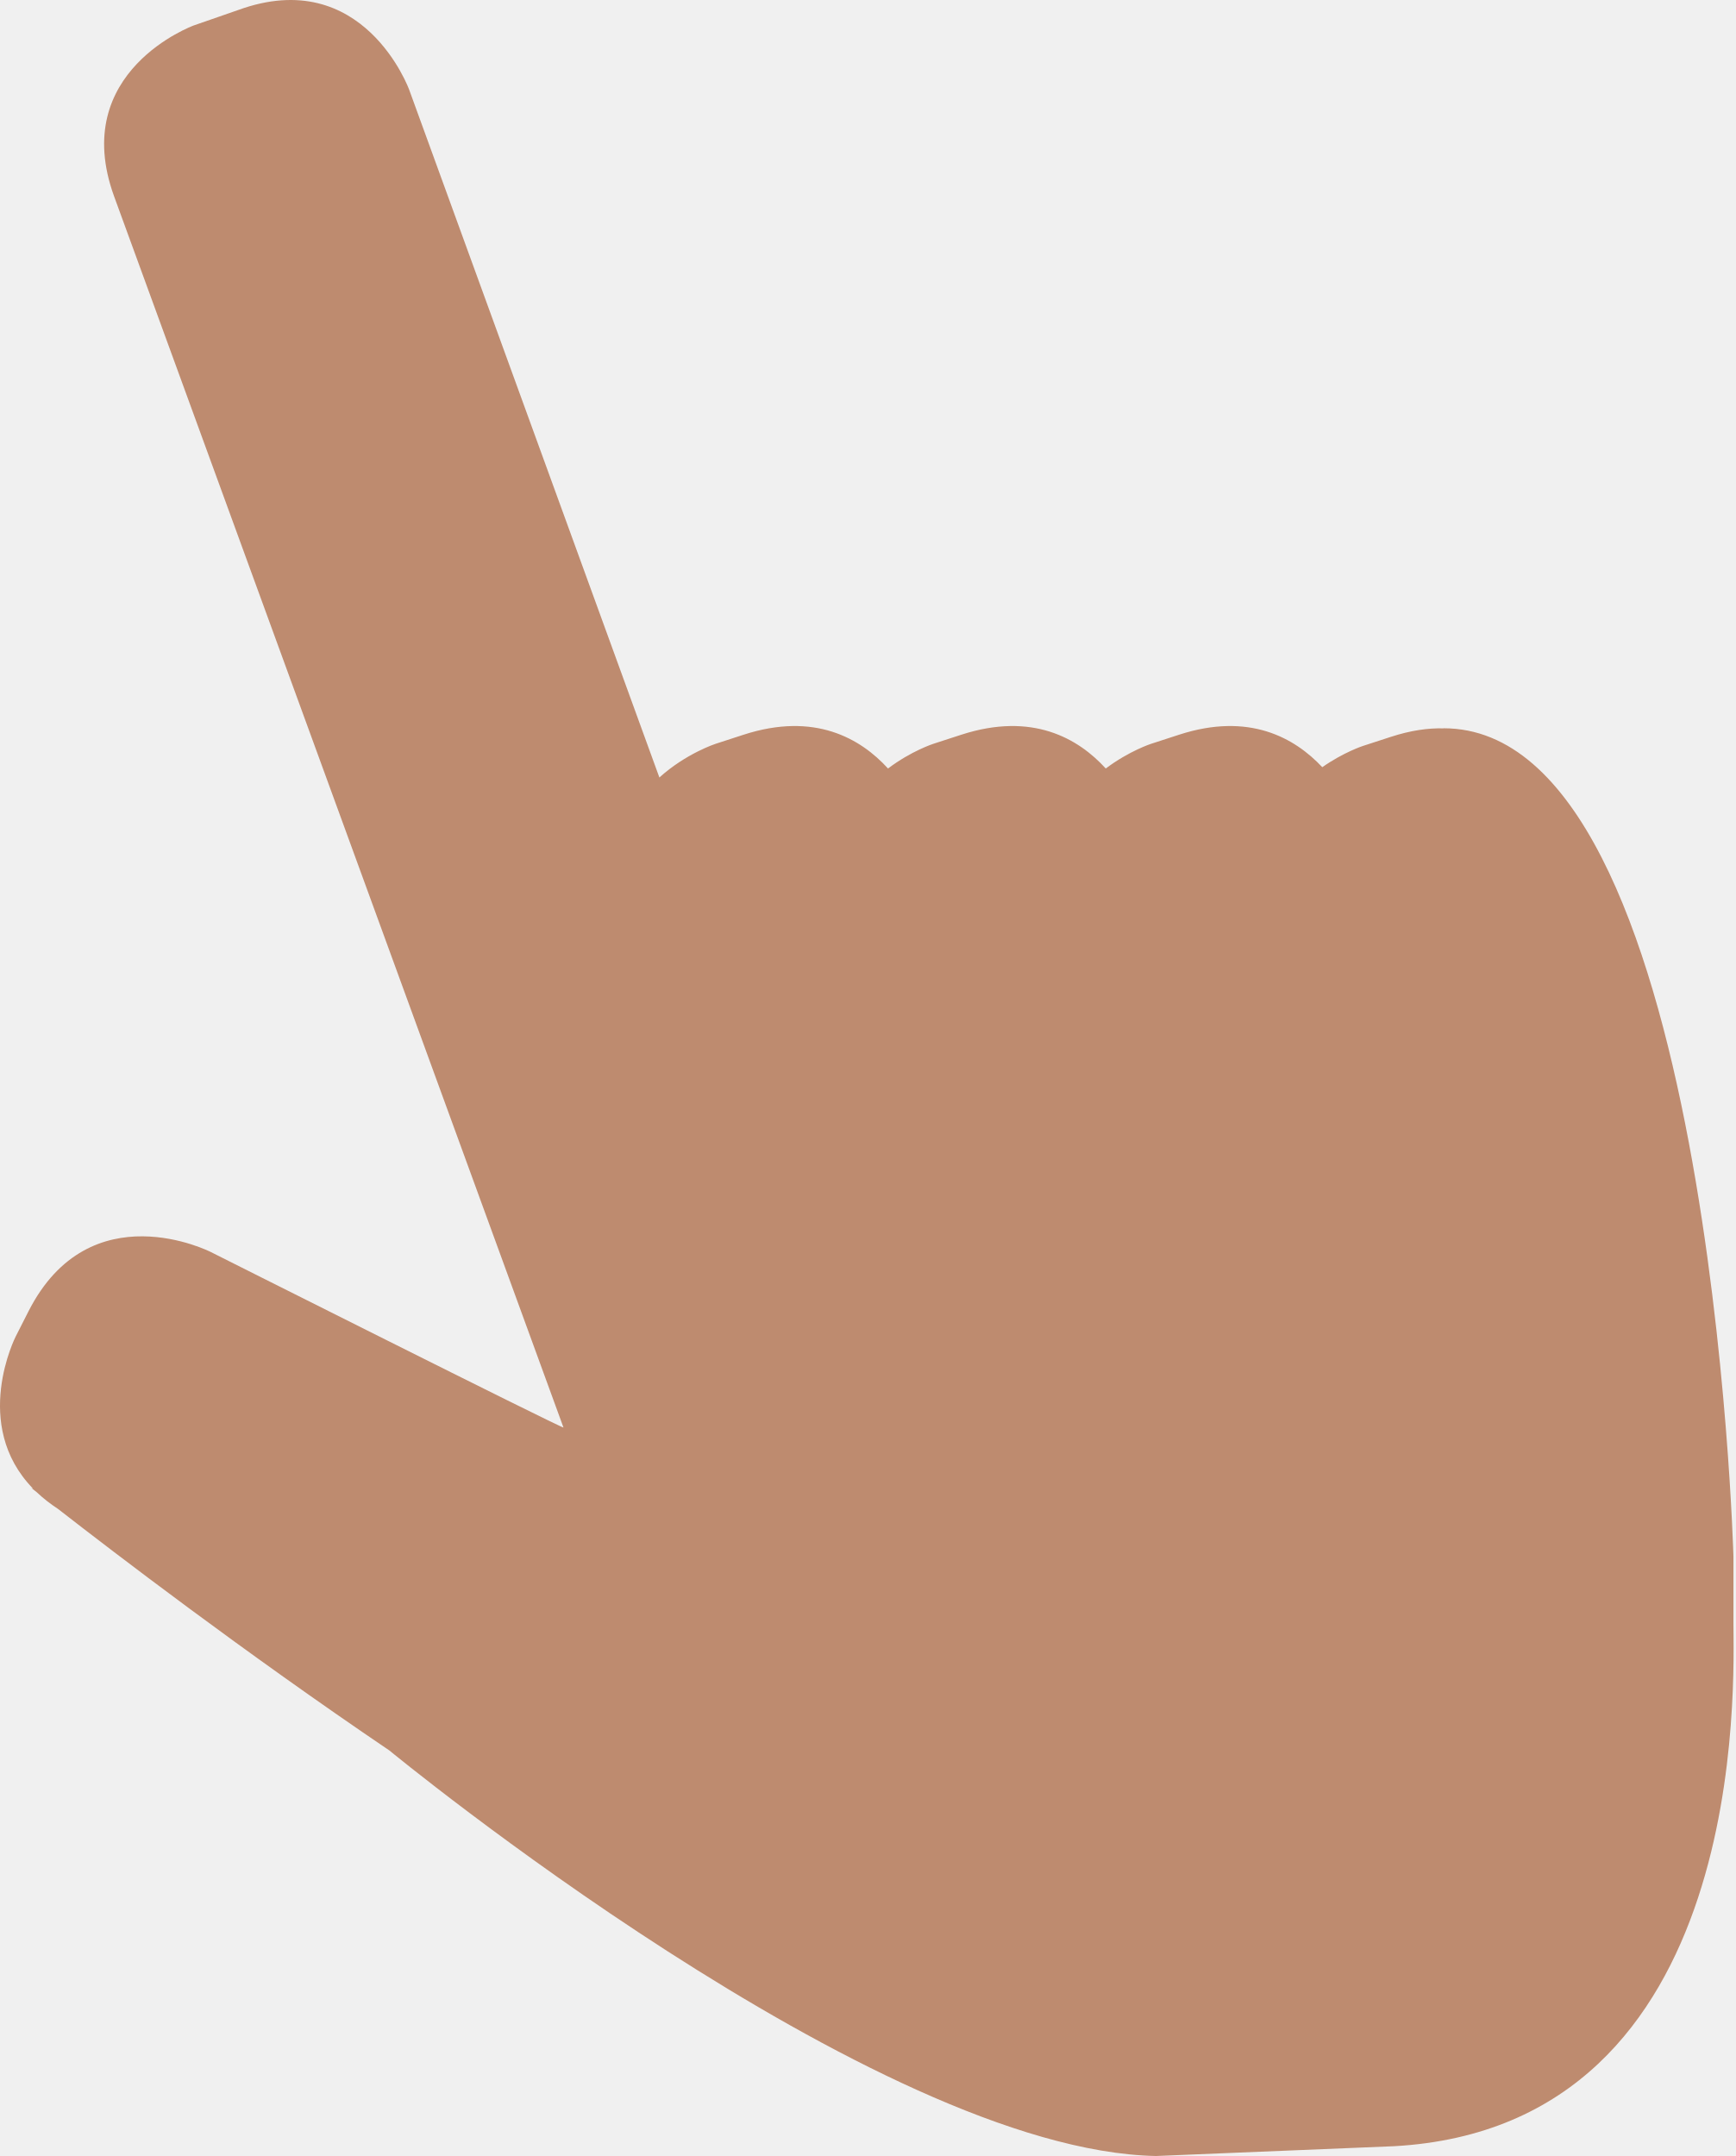
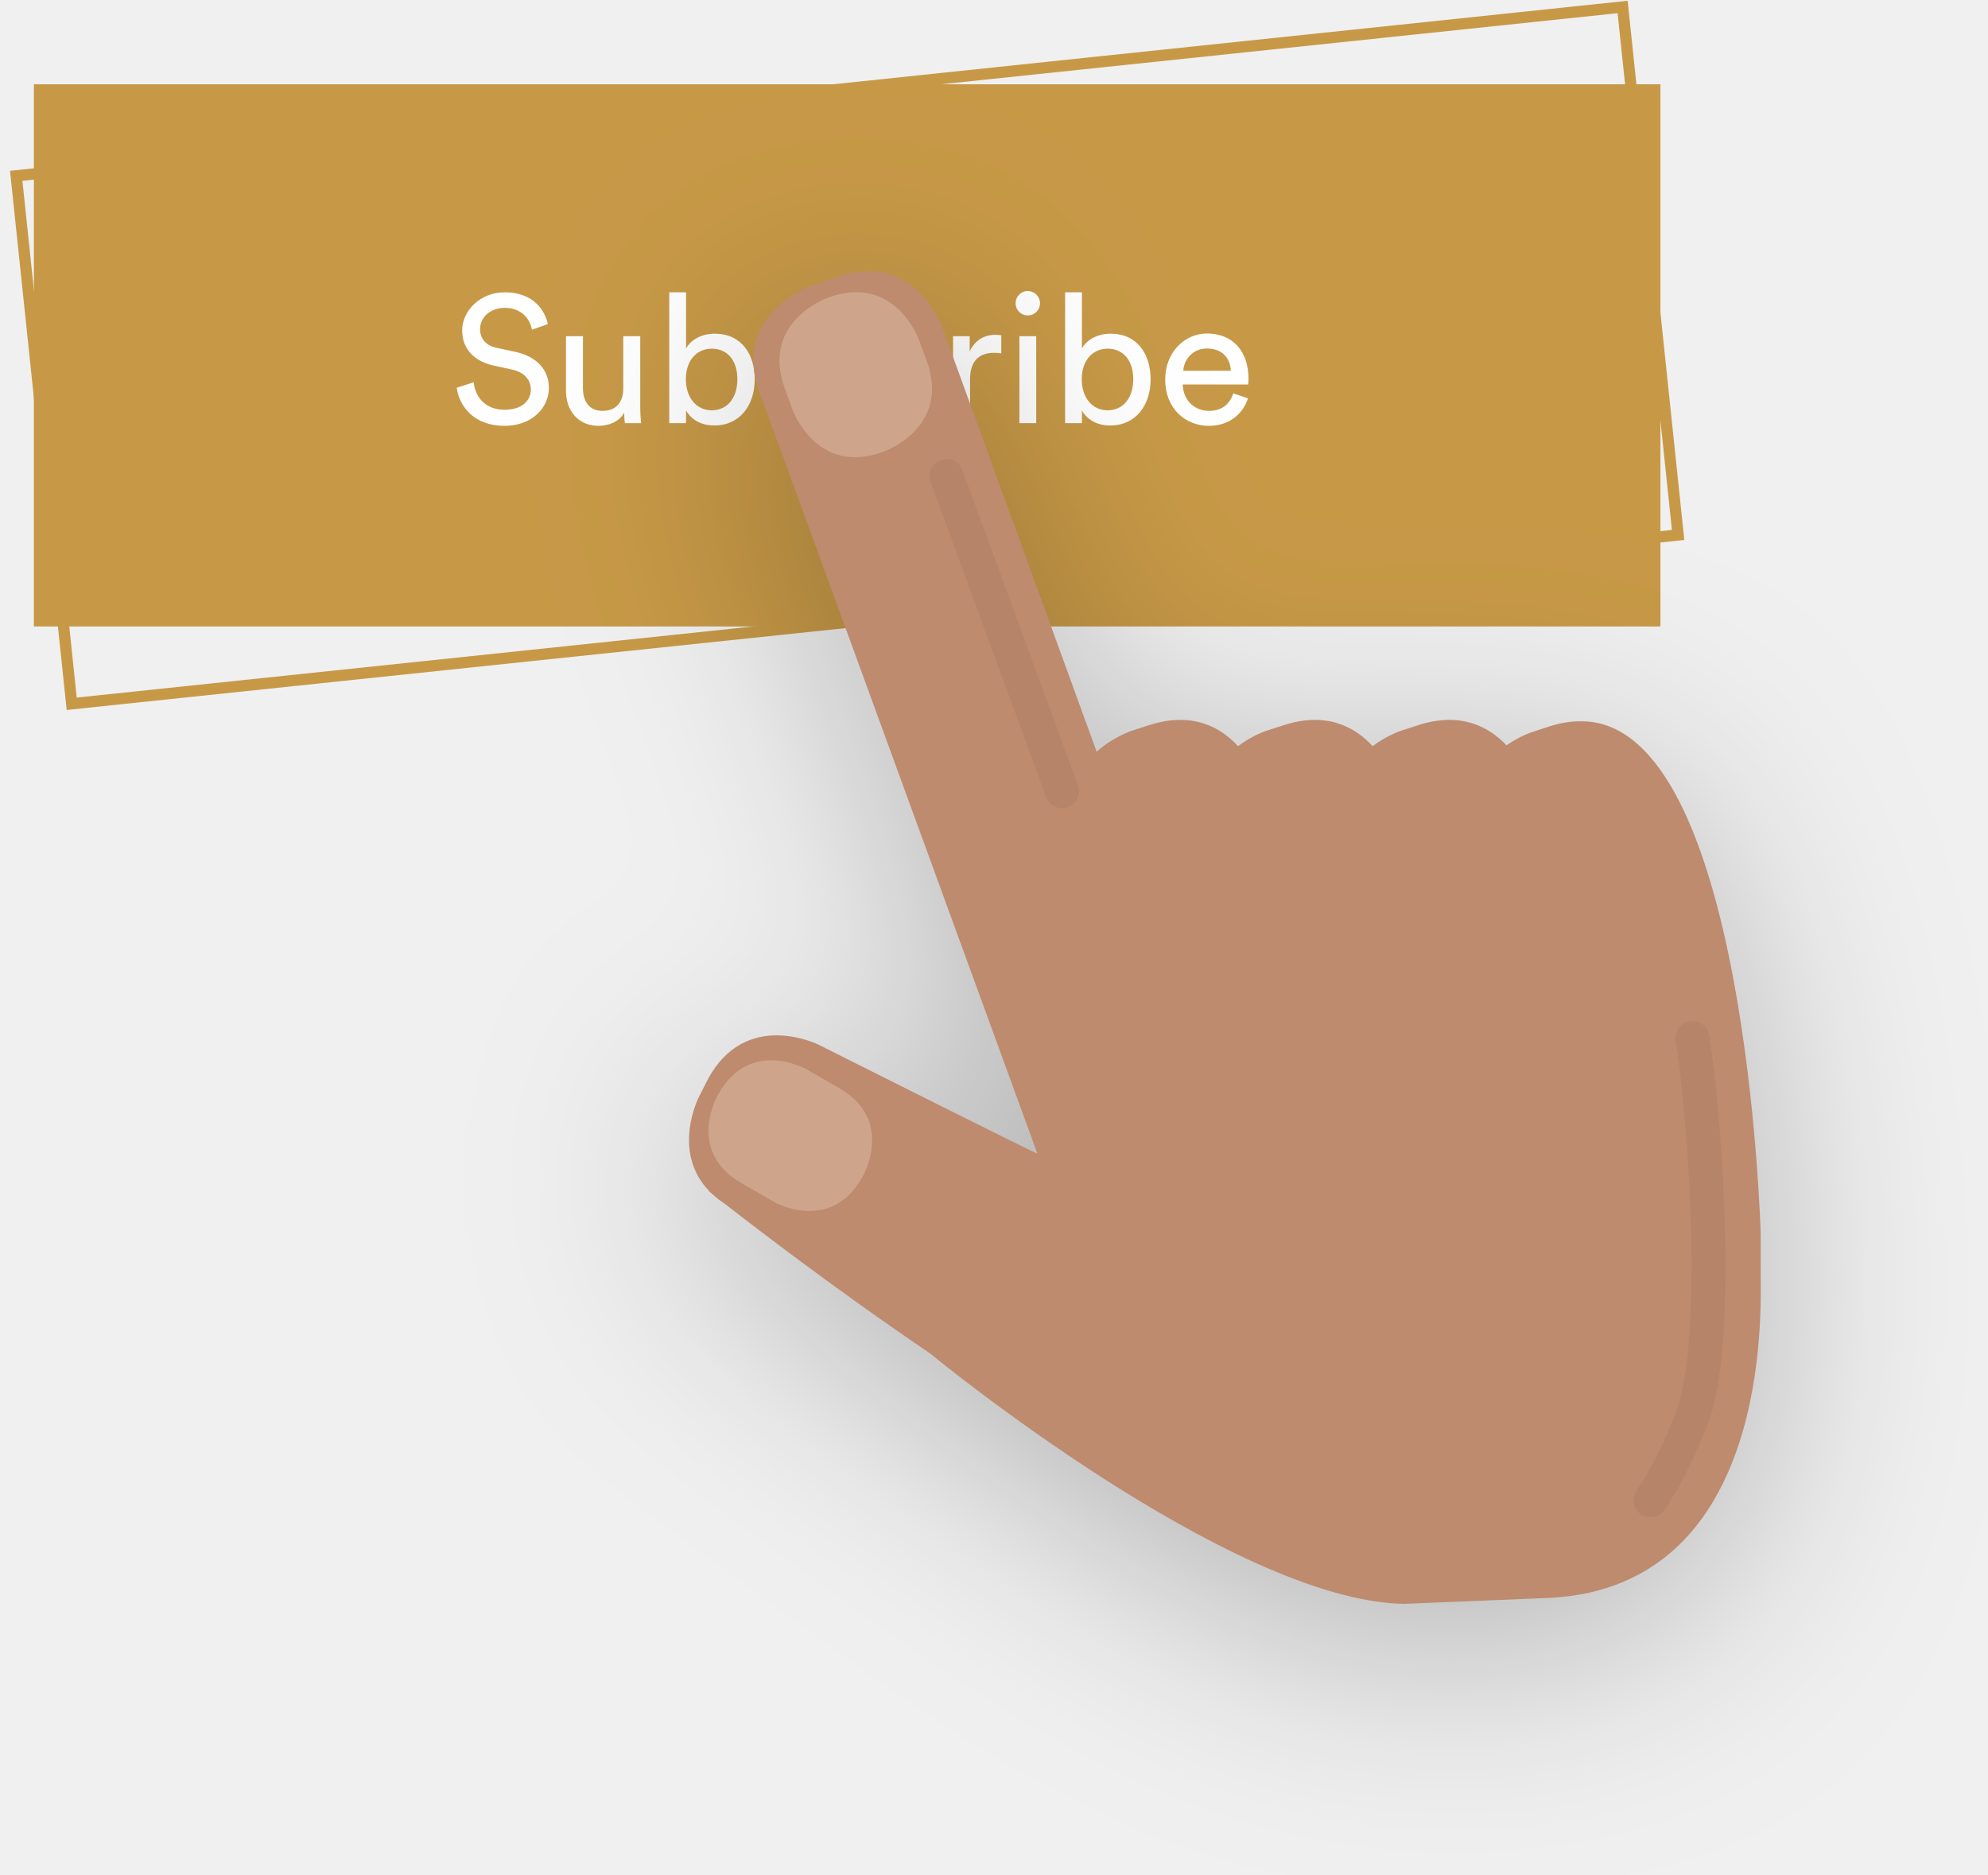
- <svg xmlns="http://www.w3.org/2000/svg" width="95" height="118" viewBox="0 0 95 118" fill="none">
-   <path d="M76.299 117.464C95.896 116.374 94.873 91.852 94.873 88.834V85.179C94.873 85.179 93.644 39.859 79.01 39.859V39.864C78.161 39.842 77.205 39.976 76.126 40.328L74.595 40.826C74.595 40.826 73.544 41.167 72.37 41.989C70.855 40.373 68.357 38.97 64.534 40.211L63.002 40.709C63.002 40.709 61.795 41.1 60.52 42.061C59.017 40.412 56.501 38.953 52.617 40.211L51.085 40.709C51.085 40.709 49.872 41.1 48.603 42.061C47.1 40.412 44.579 38.953 40.7 40.211L39.168 40.709C39.168 40.709 37.547 41.234 36.089 42.553L22.394 4.908C22.394 4.908 19.896 -1.951 13.037 0.548L10.606 1.392C10.606 1.392 3.748 3.89 6.246 10.749L30.84 78.13C30.739 78.175 11.534 68.522 11.534 68.522C11.534 68.522 4.927 65.157 1.562 71.764L0.858 73.15C0.858 73.15 -1.602 77.974 1.808 81.473L1.713 81.434C1.713 81.434 1.819 81.517 2.015 81.674C2.35 81.993 2.742 82.3 3.183 82.591C6.157 84.905 13.261 90.354 21.31 95.804C21.31 95.804 47.899 117.698 63.27 118L76.299 117.464Z" fill="#BE8B6F" />
+ <svg xmlns="http://www.w3.org/2000/svg" width="176" height="166" viewBox="0 0 176 166" fill="none">
+   <rect x="1.436" y="15.566" width="143" height="47" transform="rotate(-6 1.43624 15.5655)" stroke="#C79947" />
+   <rect x="3" y="7.463" width="144" height="48" fill="#C79947" />
+   <path d="M48.5 28.695C48.244 27.463 47.22 25.879 44.66 25.879C42.564 25.879 40.916 27.479 40.916 29.255C40.916 30.951 42.068 32.007 43.684 32.359L45.3 32.711C46.436 32.951 46.996 33.655 46.996 34.471C46.996 35.463 46.228 36.279 44.66 36.279C42.948 36.279 42.052 35.111 41.94 33.847L40.436 34.327C40.644 35.943 41.94 37.703 44.676 37.703C47.092 37.703 48.596 36.103 48.596 34.343C48.596 32.759 47.54 31.575 45.652 31.159L43.956 30.791C42.996 30.583 42.5 29.959 42.5 29.143C42.5 28.087 43.412 27.255 44.692 27.255C46.276 27.255 46.964 28.375 47.092 29.191L48.5 28.695ZM55.258 36.535C55.258 36.855 55.29 37.287 55.322 37.463H56.762C56.73 37.191 56.682 36.647 56.682 36.039V29.767H55.178V34.407C55.178 35.575 54.57 36.375 53.354 36.375C52.09 36.375 51.61 35.447 51.61 34.391V29.767H50.106V34.615C50.106 36.359 51.194 37.703 52.986 37.703C53.882 37.703 54.842 37.335 55.258 36.535ZM60.737 37.463V36.343C61.217 37.175 62.097 37.671 63.233 37.671C65.521 37.671 66.817 35.863 66.817 33.575C66.817 31.335 65.617 29.543 63.281 29.543C62.001 29.543 61.105 30.167 60.737 30.855V25.879H59.249V37.463H60.737ZM65.281 33.575C65.281 35.239 64.385 36.327 63.009 36.327C61.681 36.327 60.721 35.239 60.721 33.575C60.721 31.911 61.681 30.871 63.009 30.871C64.401 30.871 65.281 31.911 65.281 33.575ZM68.013 35.463C68.141 36.343 69.037 37.703 71.149 37.703C73.053 37.703 73.965 36.407 73.965 35.319C73.965 34.183 73.229 33.335 71.837 33.031L70.589 32.759C69.997 32.631 69.709 32.295 69.709 31.831C69.709 31.303 70.221 30.807 70.989 30.807C72.205 30.807 72.525 31.687 72.589 32.087L73.917 31.591C73.757 30.903 73.101 29.527 70.989 29.527C69.485 29.527 68.253 30.647 68.253 31.959C68.253 33.047 68.973 33.863 70.173 34.119L71.485 34.407C72.125 34.551 72.477 34.919 72.477 35.399C72.477 35.943 72.013 36.423 71.165 36.423C70.077 36.423 69.469 35.783 69.373 34.983L68.013 35.463ZM79.121 30.919C80.433 30.919 80.993 31.799 81.185 32.551L82.545 31.975C82.225 30.807 81.169 29.527 79.121 29.527C76.929 29.527 75.249 31.207 75.249 33.607C75.249 35.943 76.897 37.703 79.137 37.703C81.137 37.703 82.241 36.407 82.609 35.303L81.281 34.727C81.105 35.335 80.577 36.311 79.137 36.311C77.889 36.311 76.785 35.367 76.785 33.607C76.785 31.815 77.905 30.919 79.121 30.919ZM88.646 29.687C88.566 29.671 88.358 29.639 88.15 29.639C87.366 29.639 86.406 29.927 85.846 31.111V29.767H84.374V37.463H85.878V33.607C85.878 31.911 86.726 31.239 87.99 31.239C88.198 31.239 88.422 31.255 88.646 31.287V29.687ZM91.737 37.463V29.767H90.249V37.463H91.737ZM89.913 26.855C89.913 27.447 90.393 27.927 90.985 27.927C91.593 27.927 92.073 27.447 92.073 26.855C92.073 26.247 91.593 25.767 90.985 25.767C90.393 25.767 89.913 26.247 89.913 26.855ZM95.784 37.463V36.343C96.264 37.175 97.144 37.671 98.28 37.671C100.568 37.671 101.864 35.863 101.864 33.575C101.864 31.335 100.664 29.543 98.328 29.543C97.048 29.543 96.152 30.167 95.784 30.855V25.879H94.296V37.463H95.784ZM100.328 33.575C100.328 35.239 99.432 36.327 98.056 36.327C96.728 36.327 95.768 35.239 95.768 33.575C95.768 31.911 96.728 30.871 98.056 30.871C99.448 30.871 100.328 31.911 100.328 33.575ZM104.756 32.823C104.82 31.831 105.588 30.855 106.852 30.855C108.212 30.855 108.932 31.719 108.964 32.823H104.756ZM109.188 34.823C108.9 35.687 108.276 36.375 107.028 36.375C105.732 36.375 104.74 35.415 104.708 34.039H110.5C110.516 33.943 110.532 33.751 110.532 33.559C110.532 31.159 109.204 29.527 106.836 29.527C104.9 29.527 103.156 31.175 103.156 33.591C103.156 36.199 104.964 37.703 107.028 37.703C108.82 37.703 110.052 36.631 110.484 35.271L109.188 34.823Z" fill="white" />
+   <g filter="url(#filter0_d)">
+     <path d="M137.299 141.464C156.896 140.374 155.873 115.852 155.873 112.834V109.179C155.873 109.179 154.644 63.859 140.01 63.859V63.864C139.161 63.842 138.205 63.976 137.126 64.328L135.595 64.826C135.595 64.826 134.544 65.167 133.37 65.989C131.855 64.373 129.357 62.97 125.533 64.211L124.002 64.709C124.002 64.709 122.795 65.1 121.52 66.061C120.017 64.412 117.501 62.953 113.617 64.211L112.085 64.709C112.085 64.709 110.872 65.1 109.603 66.061C108.1 64.412 105.579 62.953 101.7 64.211L100.168 64.709C100.168 64.709 98.547 65.234 97.088 66.553L83.394 28.908C83.394 28.908 80.896 22.049 74.037 24.548L71.606 25.392C71.606 25.392 64.748 27.89 67.246 34.749L91.84 102.13C91.739 102.175 72.534 92.522 72.534 92.522C72.534 92.522 65.927 89.157 62.562 95.764L61.858 97.15C61.858 97.15 59.398 101.974 62.808 105.473L62.713 105.434C62.713 105.434 62.819 105.517 63.015 105.674C63.35 105.993 63.742 106.3 64.183 106.591C67.157 108.905 74.261 114.354 82.31 119.804C82.31 119.804 108.899 141.698 124.27 142L137.299 141.464Z" fill="#BE8B6F" />
+     <path d="M149.834 91.906C151.229 100.898 152.16 119.348 149.834 125.394C148.439 129.115 147.044 131.44 146.113 132.836" stroke="#B58469" stroke-width="3" stroke-linecap="round" stroke-linejoin="bevel" />
+     <path d="M83.789 42.139L94.022 70.046" stroke="#B58469" stroke-width="3" stroke-linecap="round" stroke-linejoin="bevel" />
+     <path d="M73.175 26.404C73.175 26.404 67.346 28.528 69.47 34.358L70.18 36.308C70.18 36.308 72.303 42.138 78.133 40.014L78.34 39.941C78.34 39.941 84.17 37.818 82.052 31.988L81.336 30.037C81.336 30.037 79.212 24.207 73.382 26.331L73.175 26.404Z" fill="#CEA58B" />
+     <path d="M63.545 96.954C63.545 96.954 60.695 101.89 65.63 104.741L68.498 106.395C68.498 106.395 73.433 109.246 76.284 104.31L76.39 104.131C76.39 104.131 79.241 99.196 74.305 96.345L71.438 94.691C71.438 94.691 66.502 91.84 63.652 96.775L63.545 96.954Z" fill="#CEA58B" />
+   </g>
+   <defs>
+     <filter id="filter0_d" x="41" y="8" width="134.882" height="158" filterUnits="userSpaceOnUse" color-interpolation-filters="sRGB">
+       <feFlood flood-opacity="0" result="BackgroundImageFix" />
+       <feColorMatrix in="SourceAlpha" type="matrix" values="0 0 0 0 0 0 0 0 0 0 0 0 0 0 0 0 0 0 127 0" />
+       <feOffset dy="4" />
+       <feGaussianBlur stdDeviation="10" />
+       <feColorMatrix type="matrix" values="0 0 0 0 0 0 0 0 0 0 0 0 0 0 0 0 0 0 0.25 0" />
+       <feBlend mode="normal" in2="BackgroundImageFix" result="effect1_dropShadow" />
+       <feBlend mode="normal" in="SourceGraphic" in2="effect1_dropShadow" result="shape" />
+     </filter>
+   </defs>
</svg>
